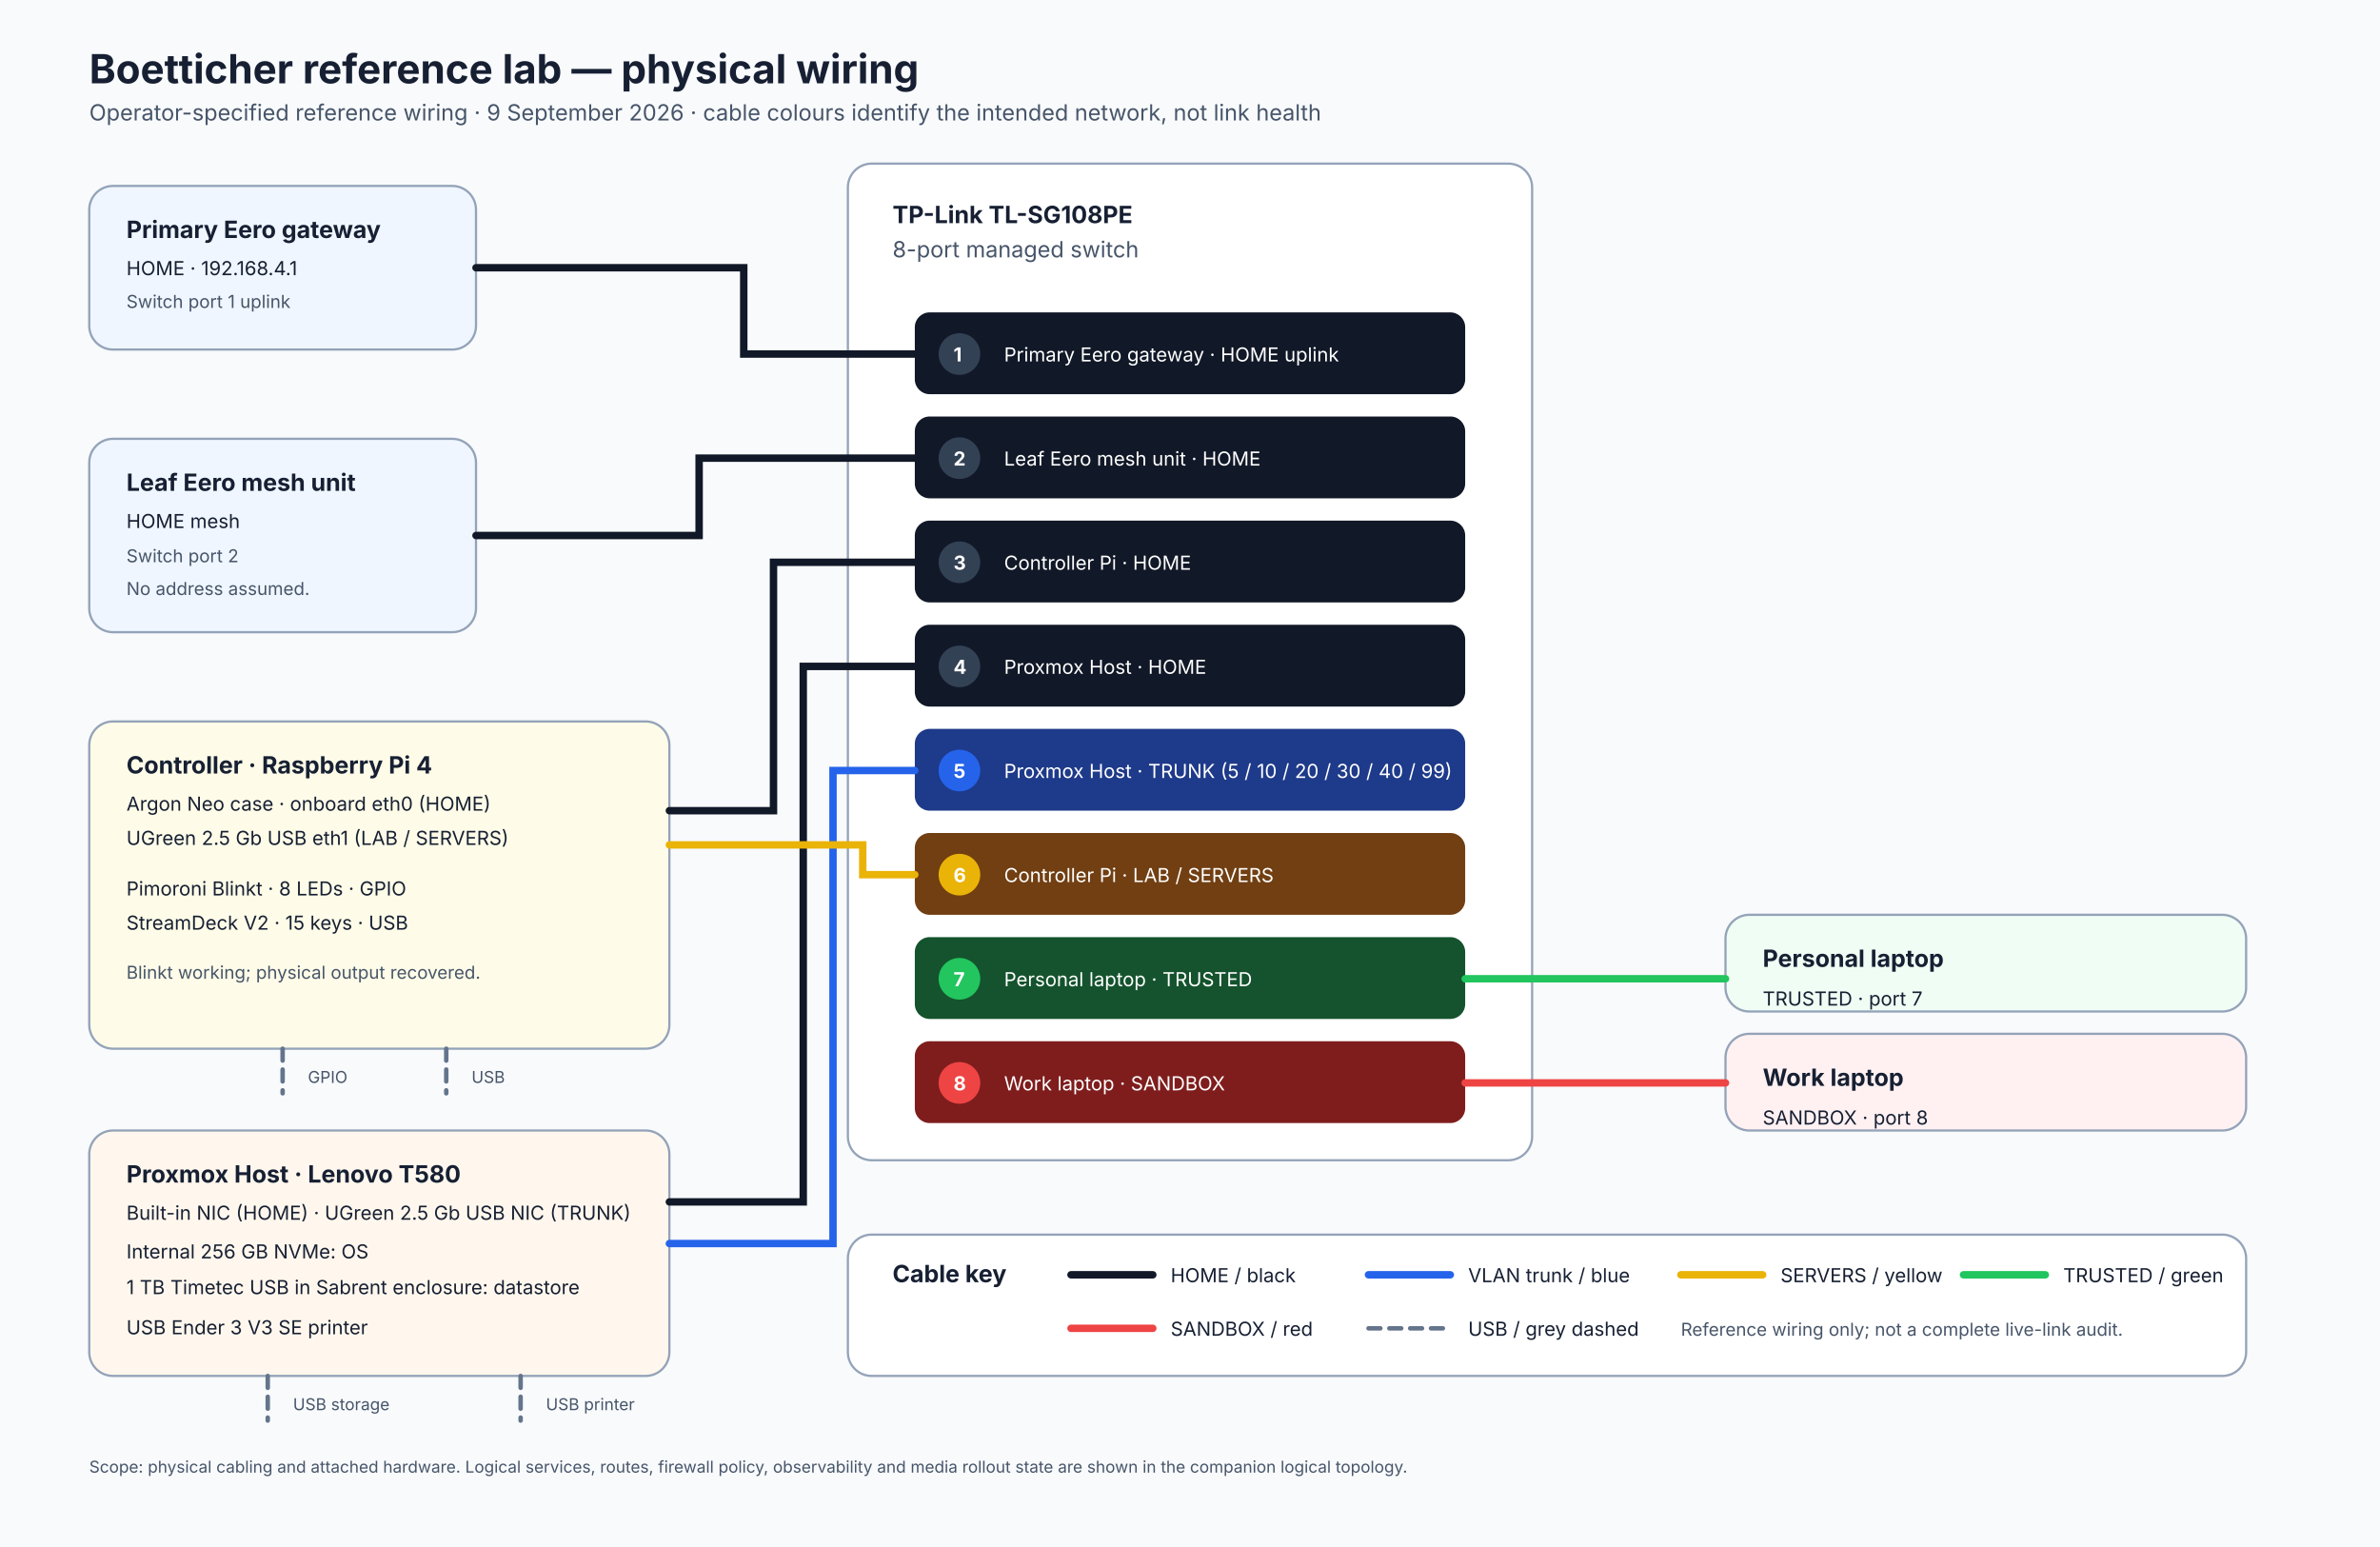
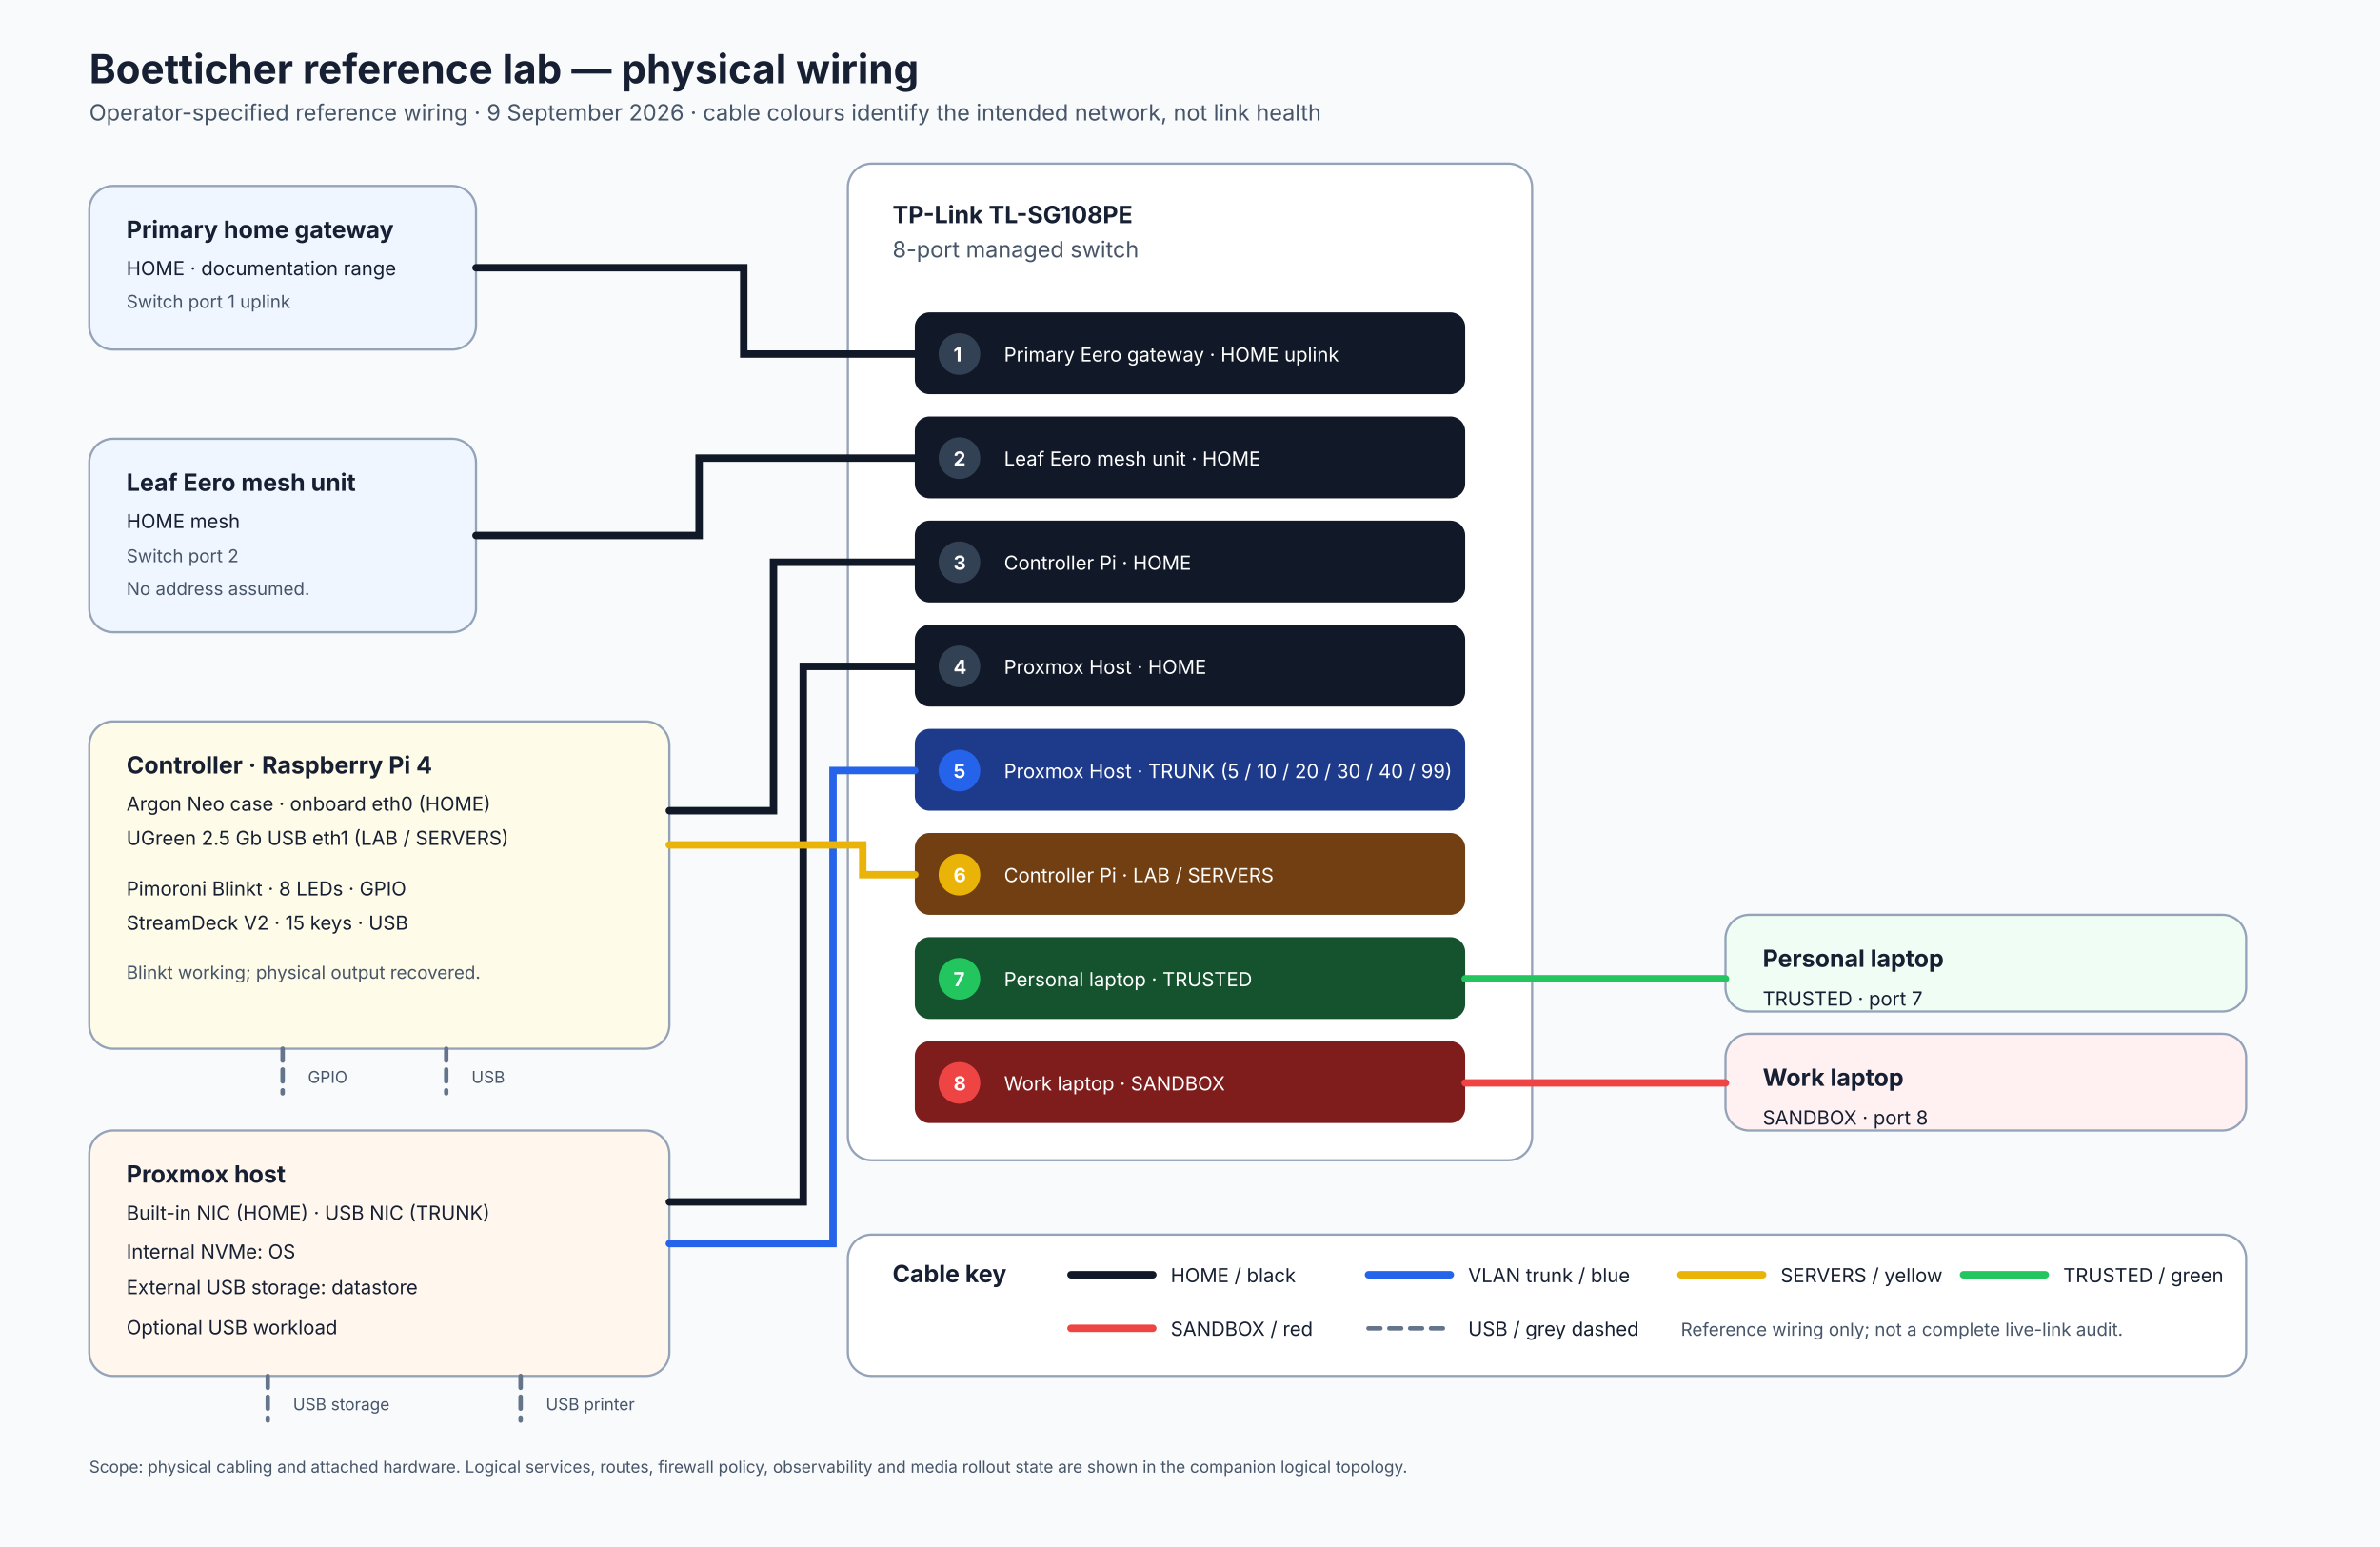
<svg xmlns="http://www.w3.org/2000/svg" width="1600" height="1040" viewBox="0 0 1600 1040" role="img" aria-labelledby="title desc">
  <defs>
    <style>text{font-family:Inter,Arial,sans-serif;fill:#172033}.h{font-size:27px;font-weight:700}.s{font-size:15px;fill:#475569}.l{font-size:16px;font-weight:700}.b{font-size:13px}.tiny{font-size:11px;fill:#475569}.card{stroke:#cbd5e1;stroke-width:1.5;rx:14}.panel{stroke:#94a3b8;stroke-width:1.5;rx:16}.eth{fill:none;stroke-width:5;stroke-linecap:round}.usb{fill:none;stroke:#64748b;stroke-width:3;stroke-dasharray:8 6;stroke-linecap:round}.port,.portlabel{fill:#fff!important}.port{font-size:13px;font-weight:700}.note{font-size:12px;fill:#475569}</style>
    <marker id="arr" viewBox="0 0 10 10" refX="8" refY="5" markerWidth="7" markerHeight="7" orient="auto">
      <path d="M0 0L10 5L0 10z" fill="#64748b" />
    </marker>
  </defs>
  <rect width="1600" height="1040" fill="#f8fafc" />
  <text x="60" y="56" class="h">Boetticher reference lab — physical wiring</text>
  <text x="60" y="81" class="s">Operator-specified reference wiring · 9 September 2026 · cable colours identify the intended network, not link health</text>
  <rect x="60" y="125" width="260" height="110" class="panel" fill="#eff6ff" />
-   <text x="85" y="160" class="l">Primary Eero gateway</text>
-   <text x="85" y="185" class="b">HOME · 192.168.4.1</text>
+   <text x="85" y="160" class="l">Primary home gateway</text>
+   <text x="85" y="185" class="b">HOME · documentation range</text>
  <text x="85" y="207" class="note">Switch port 1 uplink</text>
  <rect x="60" y="295" width="260" height="130" class="panel" fill="#eff6ff" />
  <text x="85" y="330" class="l">Leaf Eero mesh unit</text>
  <text x="85" y="355" class="b">HOME mesh</text>
  <text x="85" y="378" class="note">Switch port 2</text>
  <text x="85" y="400" class="note">No address assumed.</text>
  <rect x="570" y="110" width="460" height="670" class="panel" fill="#fff" />
  <text x="600" y="150" class="l">TP-Link TL-SG108PE</text>
  <text x="600" y="173" class="s">8-port managed switch</text>
  <g>
    <rect x="615" y="210" width="370" height="55" rx="10" fill="#111827" />
    <circle cx="645" cy="238" r="14" fill="#334155" />
    <text x="641" y="243" class="port">1</text>
    <text x="675" y="243" class="b portlabel">Primary Eero gateway · HOME uplink</text>
    <rect x="615" y="280" width="370" height="55" rx="10" fill="#111827" />
    <circle cx="645" cy="308" r="14" fill="#334155" />
    <text x="641" y="313" class="port">2</text>
    <text x="675" y="313" class="b portlabel">Leaf Eero mesh unit · HOME</text>
    <rect x="615" y="350" width="370" height="55" rx="10" fill="#111827" />
    <circle cx="645" cy="378" r="14" fill="#334155" />
    <text x="641" y="383" class="port">3</text>
    <text x="675" y="383" class="b portlabel">Controller Pi · HOME</text>
    <rect x="615" y="420" width="370" height="55" rx="10" fill="#111827" />
    <circle cx="645" cy="448" r="14" fill="#334155" />
    <text x="641" y="453" class="port">4</text>
    <text x="675" y="453" class="b portlabel">Proxmox Host · HOME</text>
    <rect x="615" y="490" width="370" height="55" rx="10" fill="#1e3a8a" />
    <circle cx="645" cy="518" r="14" fill="#2563eb" />
    <text x="641" y="523" class="port">5</text>
    <text x="675" y="523" class="b portlabel">Proxmox Host · TRUNK (5 / 10 / 20 / 30 / 40 / 99)</text>
    <rect x="615" y="560" width="370" height="55" rx="10" fill="#713f12" />
    <circle cx="645" cy="588" r="14" fill="#eab308" />
    <text x="641" y="593" class="port">6</text>
    <text x="675" y="593" class="b portlabel">Controller Pi · LAB / SERVERS</text>
    <rect x="615" y="630" width="370" height="55" rx="10" fill="#14532d" />
    <circle cx="645" cy="658" r="14" fill="#22c55e" />
    <text x="641" y="663" class="port">7</text>
    <text x="675" y="663" class="b portlabel">Personal laptop · TRUSTED</text>
    <rect x="615" y="700" width="370" height="55" rx="10" fill="#7f1d1d" />
    <circle cx="645" cy="728" r="14" fill="#ef4444" />
    <text x="641" y="733" class="port">8</text>
    <text x="675" y="733" class="b portlabel">Work laptop · SANDBOX</text>
  </g>
  <rect x="60" y="485" width="390" height="220" class="panel" fill="#fefce8" />
  <text x="85" y="520" class="l">Controller · Raspberry Pi 4</text>
  <text x="85" y="545" class="b">Argon Neo case · onboard eth0 (HOME)</text>
  <text x="85" y="568" class="b">UGreen 2.5 Gb USB eth1 (LAB / SERVERS)</text>
  <text x="85" y="602" class="b">Pimoroni Blinkt · 8 LEDs · GPIO</text>
  <text x="85" y="625" class="b">StreamDeck V2 · 15 keys · USB</text>
  <text x="85" y="658" class="note">Blinkt working; physical output recovered.</text>
  <rect x="60" y="760" width="390" height="165" class="panel" fill="#fff7ed" />
-   <text x="85" y="795" class="l">Proxmox Host · Lenovo T580</text>
-   <text x="85" y="820" class="b">Built-in NIC (HOME) · UGreen 2.5 Gb USB NIC (TRUNK)</text>
-   <text x="85" y="846" class="b">Internal 256 GB NVMe: OS</text>
-   <text x="85" y="870" class="b">1 TB Timetec USB in Sabrent enclosure: datastore</text>
-   <text x="85" y="897" class="b">USB Ender 3 V3 SE printer</text>
+   <text x="85" y="795" class="l">Proxmox host</text>
+   <text x="85" y="820" class="b">Built-in NIC (HOME) · USB NIC (TRUNK)</text>
+   <text x="85" y="846" class="b">Internal NVMe: OS</text>
+   <text x="85" y="870" class="b">External USB storage: datastore</text>
+   <text x="85" y="897" class="b">Optional USB workload</text>
  <rect x="1160" y="615" width="350" height="65" class="panel" fill="#f0fdf4" />
  <text x="1185" y="650" class="l">Personal laptop</text>
  <text x="1185" y="676" class="b">TRUSTED · port 7</text>
  <rect x="1160" y="695" width="350" height="65" class="panel" fill="#fff1f2" />
  <text x="1185" y="730" class="l">Work laptop</text>
  <text x="1185" y="756" class="b">SANDBOX · port 8</text>
  <path d="M320 180H500V238H615" class="eth" stroke="#111827" />
  <path d="M320 360H470V308H615" class="eth" stroke="#111827" />
  <path d="M450 545H520V378H615" class="eth" stroke="#111827" />
  <path d="M450 808H540V448H615" class="eth" stroke="#111827" />
  <path d="M450 836H560V518H615" class="eth" stroke="#2563eb" />
  <path d="M450 568H580V588H615" class="eth" stroke="#eab308" />
  <path d="M985 658H1160" class="eth" stroke="#22c55e" />
  <path d="M985 728H1160" class="eth" stroke="#ef4444" />
  <path d="M190 705V735" class="usb" />
  <text x="207" y="728" class="tiny">GPIO</text>
  <path d="M300 705V735" class="usb" />
  <text x="317" y="728" class="tiny">USB</text>
  <path d="M180 925V955" class="usb" />
  <text x="197" y="948" class="tiny">USB storage</text>
  <path d="M350 925V955" class="usb" />
  <text x="367" y="948" class="tiny">USB printer</text>
  <rect x="570" y="830" width="940" height="95" class="panel" fill="#fff" />
  <text x="600" y="862" class="l">Cable key</text>
  <path d="M720 857h55" class="eth" stroke="#111827" />
  <text x="787" y="862" class="b">HOME / black</text>
  <path d="M920 857h55" class="eth" stroke="#2563eb" />
  <text x="987" y="862" class="b">VLAN trunk / blue</text>
  <path d="M1130 857h55" class="eth" stroke="#eab308" />
  <text x="1197" y="862" class="b">SERVERS / yellow</text>
  <path d="M1320 857h55" class="eth" stroke="#22c55e" />
  <text x="1387" y="862" class="b">TRUSTED / green</text>
  <path d="M720 893h55" class="eth" stroke="#ef4444" />
  <text x="787" y="898" class="b">SANDBOX / red</text>
  <path d="M920 893h55" class="usb" />
  <text x="987" y="898" class="b">USB / grey dashed</text>
  <text x="1130" y="898" class="note">Reference wiring only; not a complete live-link audit.</text>
  <text x="60" y="990" class="tiny">Scope: physical cabling and attached hardware. Logical services, routes, firewall policy, observability and media rollout state are shown in the companion logical topology.</text>
</svg>
